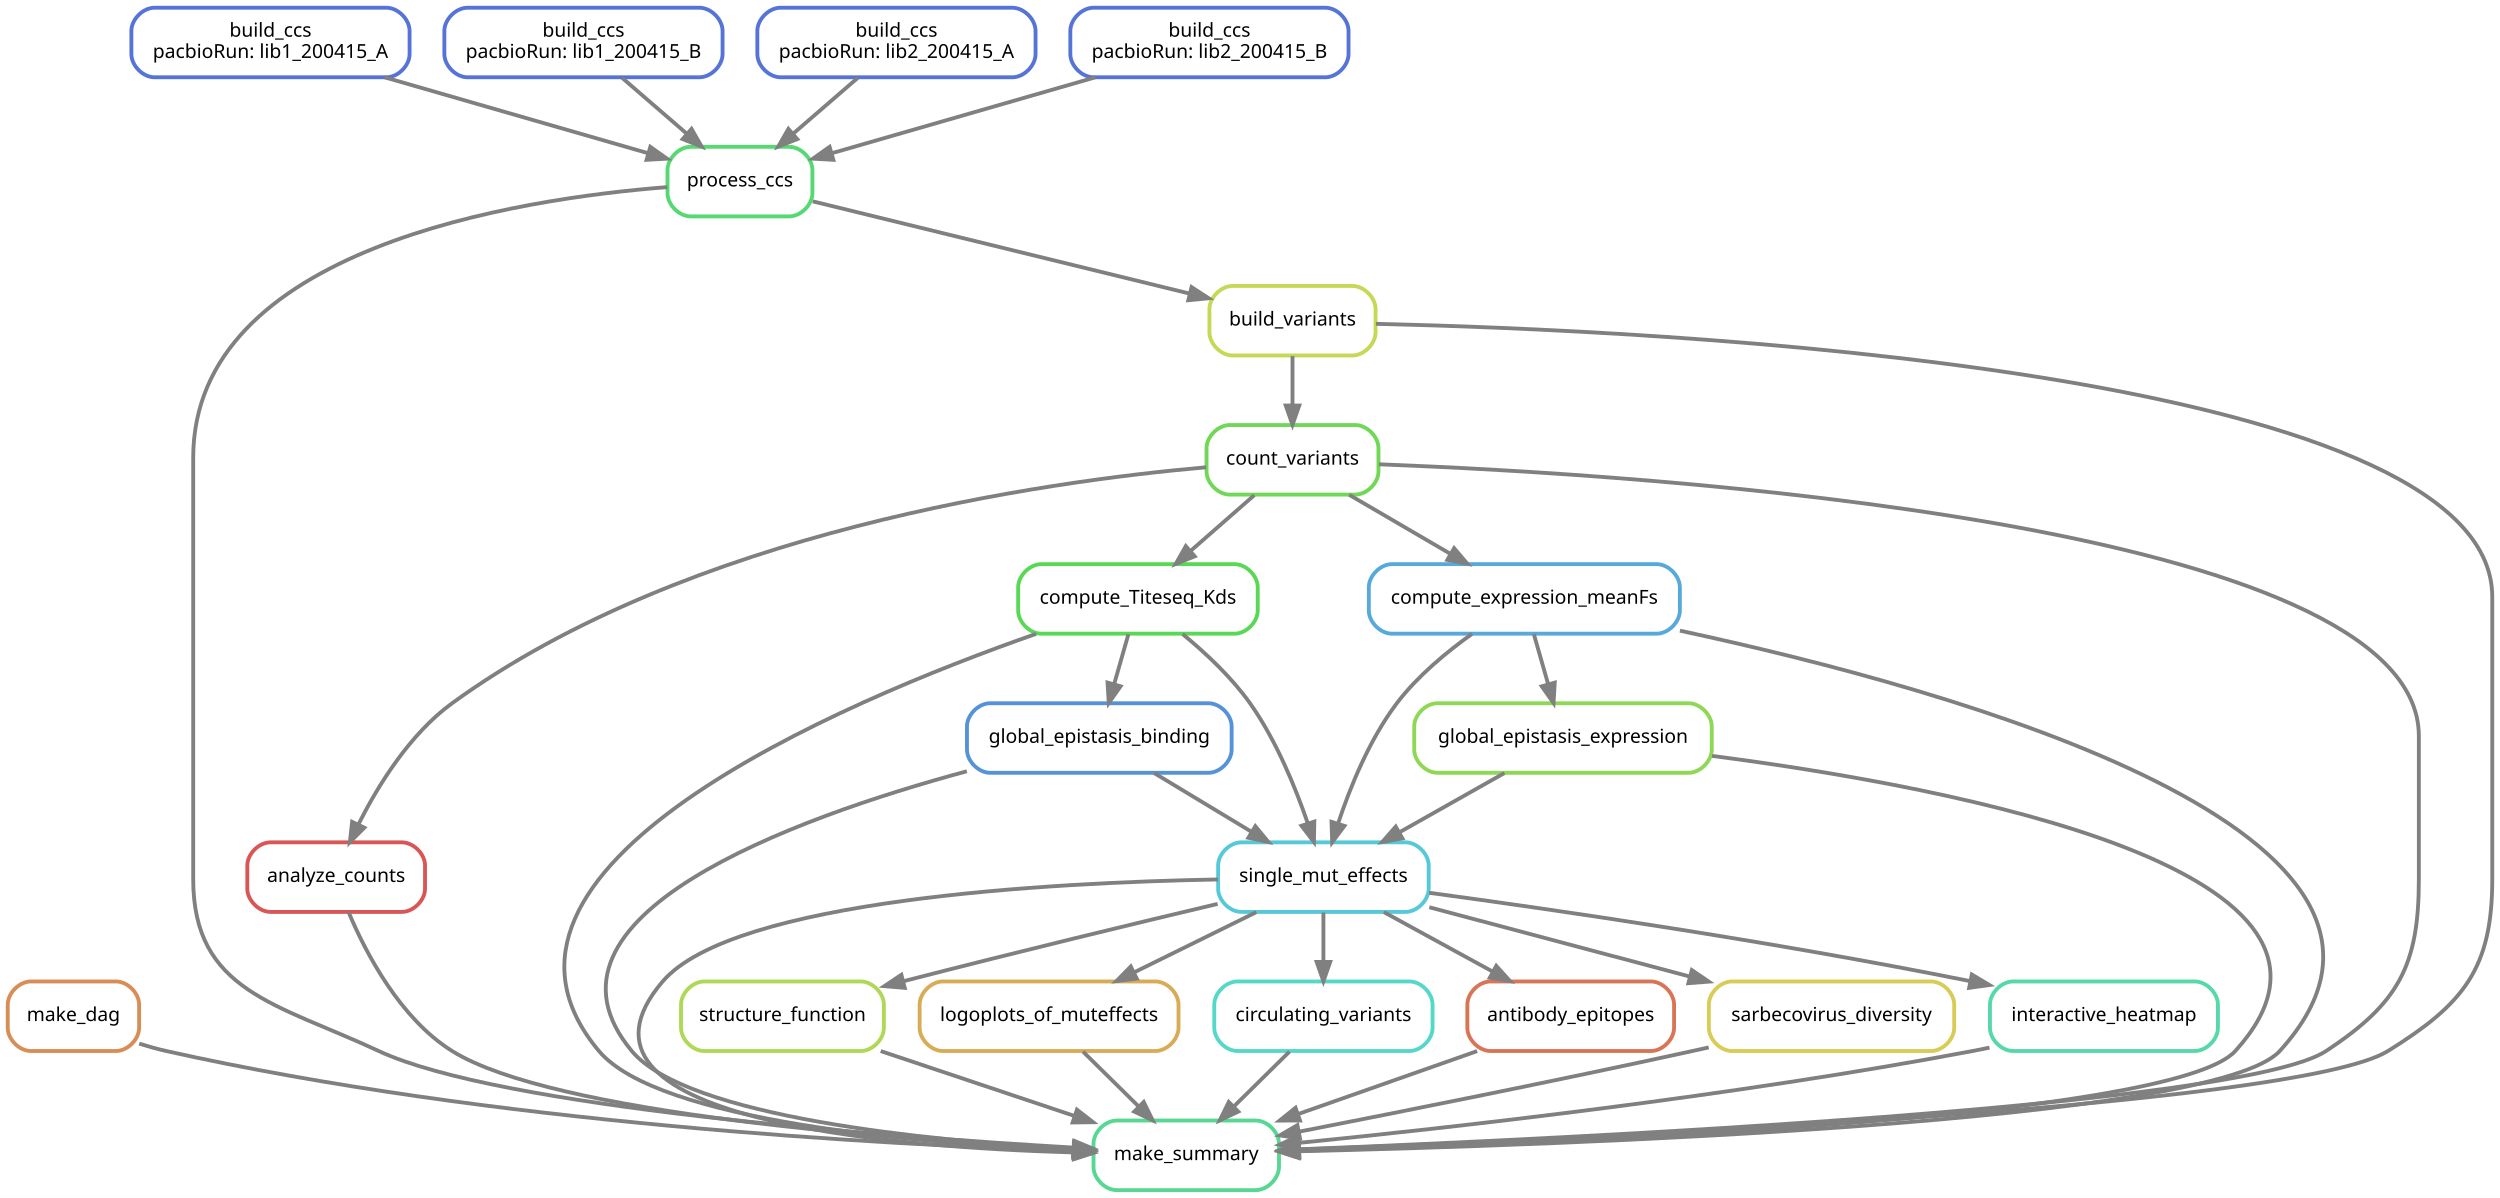
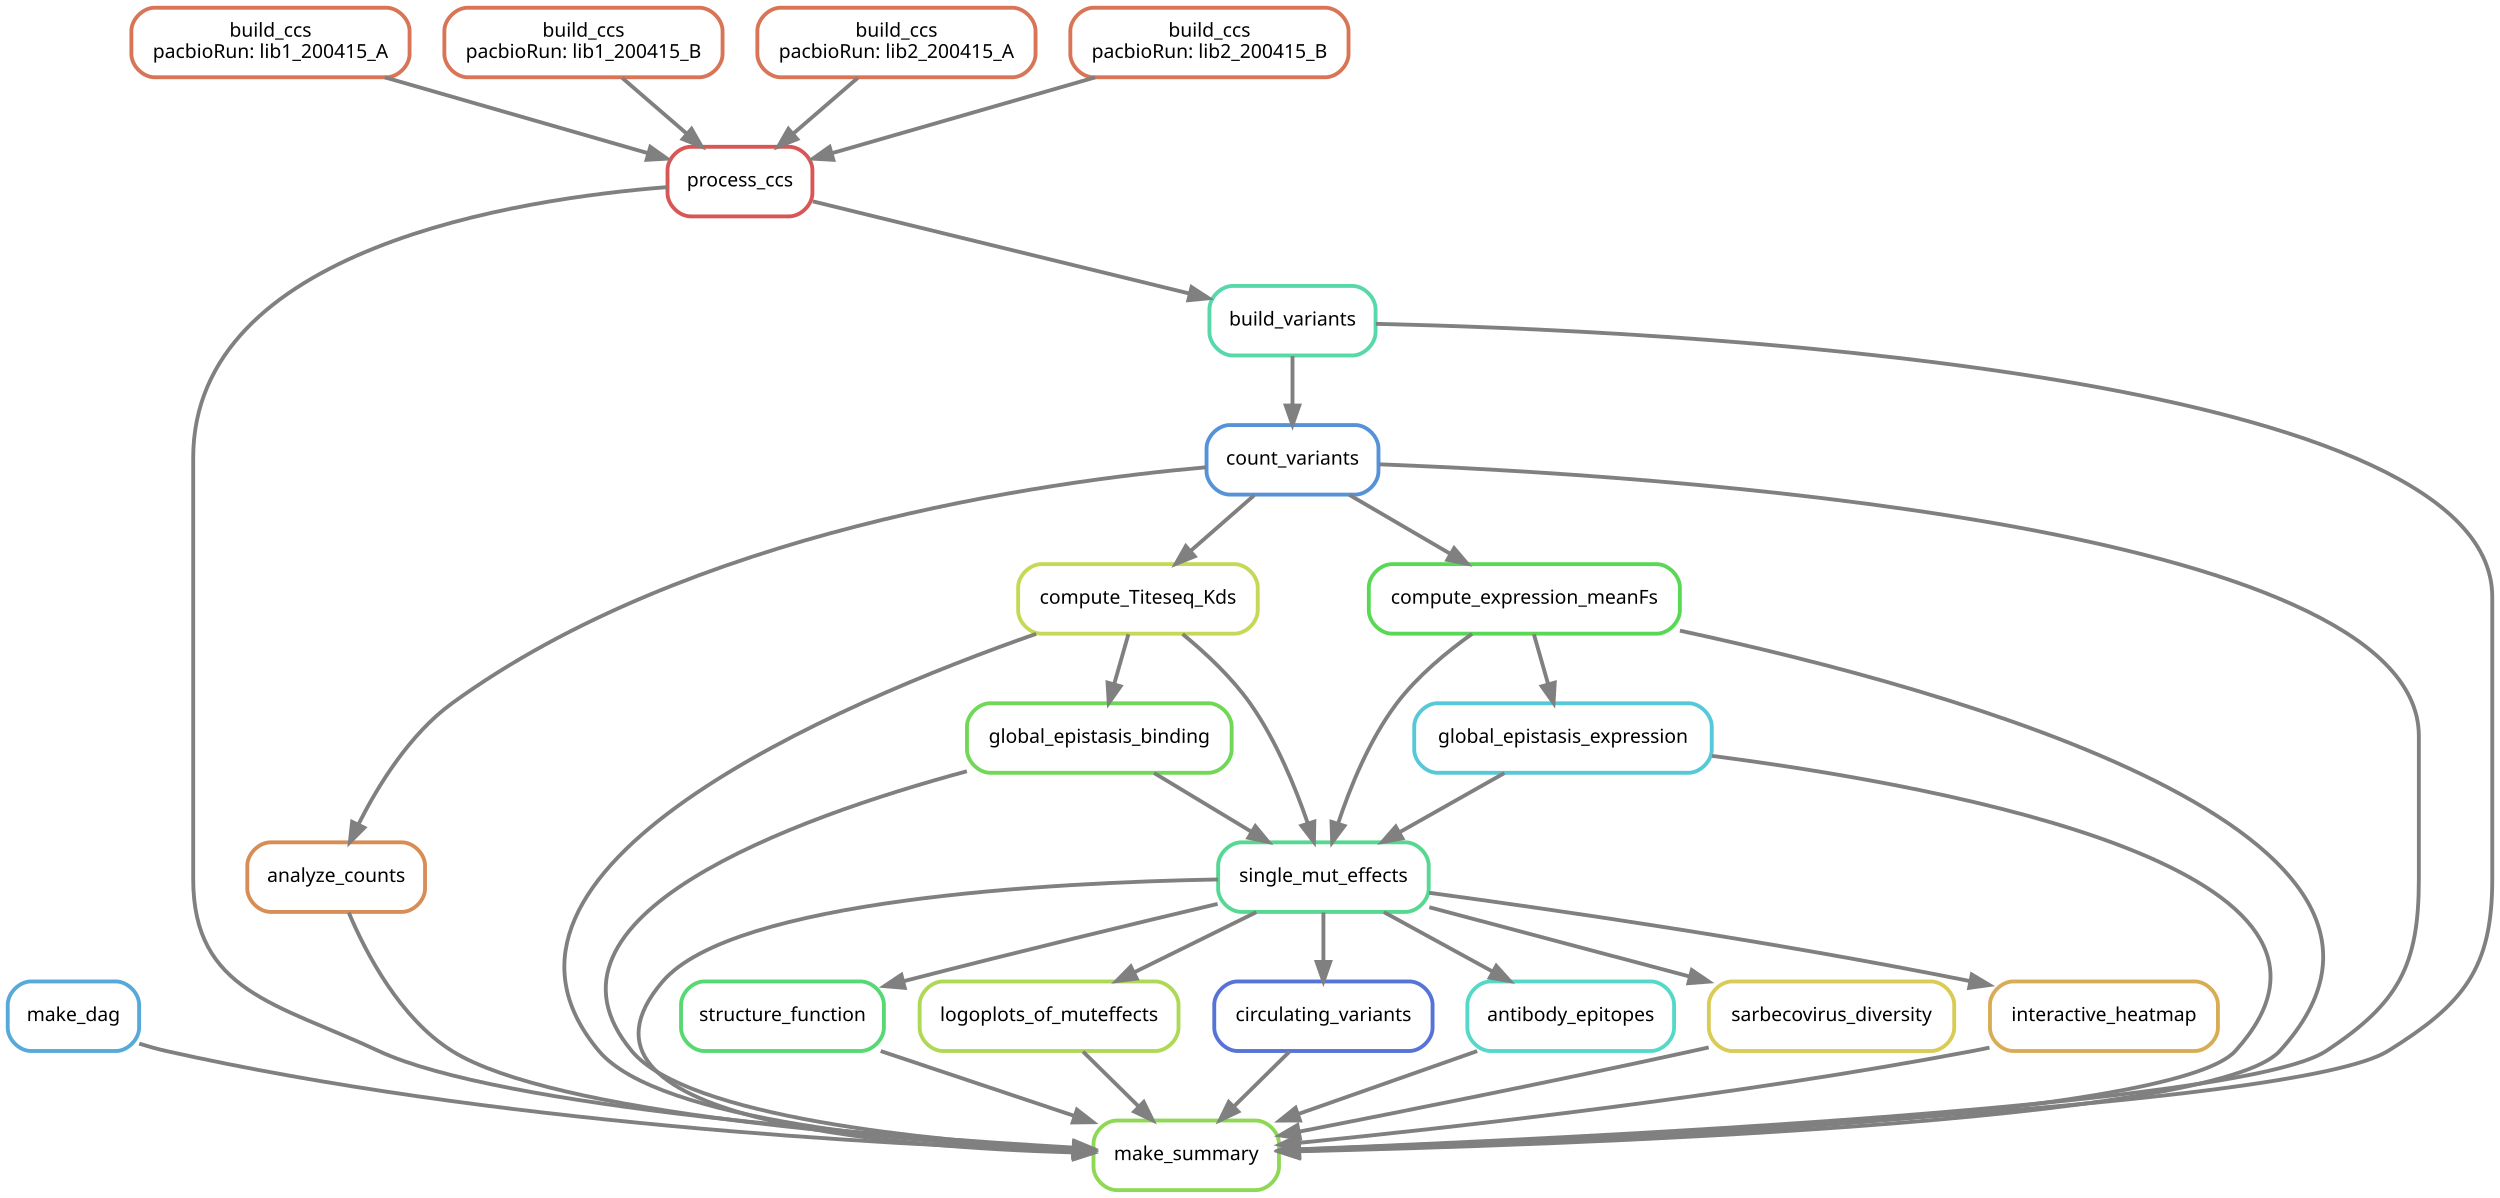
<svg xmlns="http://www.w3.org/2000/svg" width="1294pt" height="620pt" viewBox="0.00 0.00 1294.00 620.00">
  <g id="graph0" class="graph" transform="scale(1 1) rotate(0) translate(4 616)">
    <polygon fill="white" stroke="none" points="-4,4 -4,-616 1290,-616 1290,4 -4,4" />
    <g id="node1" class="node">
-       <path fill="none" stroke="#56d892" stroke-width="2" d="M646,-36C646,-36 574,-36 574,-36 568,-36 562,-30 562,-24 562,-24 562,-12 562,-12 562,-6 568,-0 574,-0 574,-0 646,-0 646,-0 652,-0 658,-6 658,-12 658,-12 658,-24 658,-24 658,-30 652,-36 646,-36" />
+       <path fill="none" stroke="#8fd856" stroke-width="2" d="M646,-36C646,-36 574,-36 574,-36 568,-36 562,-30 562,-24 562,-24 562,-12 562,-12 562,-6 568,-0 574,-0 574,-0 646,-0 646,-0 652,-0 658,-6 658,-12 658,-12 658,-24 658,-24 658,-30 652,-36 646,-36" />
      <text text-anchor="middle" x="610" y="-15.5" font-family="sans" font-size="10.00">make_summary</text>
    </g>
    <g id="node2" class="node">
-       <path fill="none" stroke="#d88d56" stroke-width="2" d="M56,-108C56,-108 12,-108 12,-108 6,-108 0,-102 0,-96 0,-96 0,-84 0,-84 0,-78 6,-72 12,-72 12,-72 56,-72 56,-72 62,-72 68,-78 68,-84 68,-84 68,-96 68,-96 68,-102 62,-108 56,-108" />
+       <path fill="none" stroke="#56a9d8" stroke-width="2" d="M56,-108C56,-108 12,-108 12,-108 6,-108 0,-102 0,-96 0,-96 0,-84 0,-84 0,-78 6,-72 12,-72 12,-72 56,-72 56,-72 62,-72 68,-78 68,-84 68,-84 68,-96 68,-96 68,-102 62,-108 56,-108" />
      <text text-anchor="middle" x="34" y="-87.5" font-family="sans" font-size="10.00">make_dag</text>
    </g>
    <g id="edge1" class="edge">
      <path fill="none" stroke="grey" stroke-width="2" d="M68.055,-75.815C72.691,-74.352 77.428,-73.023 82,-72 249.798,-34.44 453.583,-23.476 551.685,-20.292" />
      <polygon fill="grey" stroke="grey" stroke-width="2" points="551.81,-23.79 561.697,-19.982 551.594,-16.793 551.81,-23.79" />
    </g>
    <g id="node3" class="node">
-       <path fill="none" stroke="#56d873" stroke-width="2" d="M404.5,-540C404.5,-540 353.5,-540 353.5,-540 347.5,-540 341.5,-534 341.5,-528 341.5,-528 341.5,-516 341.5,-516 341.5,-510 347.5,-504 353.5,-504 353.5,-504 404.5,-504 404.5,-504 410.5,-504 416.5,-510 416.5,-516 416.5,-516 416.5,-528 416.5,-528 416.5,-534 410.5,-540 404.5,-540" />
+       <path fill="none" stroke="#d85656" stroke-width="2" d="M404.5,-540C404.5,-540 353.5,-540 353.5,-540 347.5,-540 341.5,-534 341.5,-528 341.5,-528 341.5,-516 341.5,-516 341.5,-510 347.5,-504 353.5,-504 353.5,-504 404.5,-504 404.5,-504 410.5,-504 416.5,-510 416.5,-516 416.5,-516 416.5,-528 416.5,-528 416.5,-534 410.5,-540 404.5,-540" />
      <text text-anchor="middle" x="379" y="-519.5" font-family="sans" font-size="10.00">process_ccs</text>
    </g>
    <g id="edge2" class="edge">
      <path fill="none" stroke="grey" stroke-width="2" d="M341.42,-519.151C264.438,-513.135 96,-487.566 96,-379 96,-379 96,-379 96,-161 96,-102.819 139.282,-96.616 192,-72 254.575,-42.781 452.239,-27.832 551.675,-21.998" />
      <polygon fill="grey" stroke="grey" stroke-width="2" points="552.071,-25.481 561.853,-21.412 551.669,-18.492 552.071,-25.481" />
    </g>
    <g id="node4" class="node">
-       <path fill="none" stroke="#c6d856" stroke-width="2" d="M696,-468C696,-468 634,-468 634,-468 628,-468 622,-462 622,-456 622,-456 622,-444 622,-444 622,-438 628,-432 634,-432 634,-432 696,-432 696,-432 702,-432 708,-438 708,-444 708,-444 708,-456 708,-456 708,-462 702,-468 696,-468" />
+       <path fill="none" stroke="#56d8a9" stroke-width="2" d="M696,-468C696,-468 634,-468 634,-468 628,-468 622,-462 622,-456 622,-456 622,-444 622,-444 622,-438 628,-432 634,-432 634,-432 696,-432 696,-432 702,-432 708,-438 708,-444 708,-444 708,-456 708,-456 708,-462 702,-468 696,-468" />
      <text text-anchor="middle" x="665" y="-447.5" font-family="sans" font-size="10.00">build_variants</text>
    </g>
    <g id="edge21" class="edge">
      <path fill="none" stroke="grey" stroke-width="2" d="M416.684,-511.777C466.622,-499.554 555.013,-477.92 611.755,-464.032" />
      <polygon fill="grey" stroke="grey" stroke-width="2" points="612.737,-467.395 621.618,-461.618 611.073,-460.596 612.737,-467.395" />
    </g>
    <g id="edge3" class="edge">
      <path fill="none" stroke="grey" stroke-width="2" d="M708.174,-448.377C849.003,-445.195 1286,-425.752 1286,-307 1286,-307 1286,-307 1286,-161 1286,-114.733 1271.32,-96.389 1232,-72 1184.78,-42.71 814.053,-26.336 668.436,-20.98" />
      <polygon fill="grey" stroke="grey" stroke-width="2" points="668.468,-17.479 658.348,-20.614 668.214,-24.474 668.468,-17.479" />
    </g>
    <g id="node5" class="node">
-       <path fill="none" stroke="#70d856" stroke-width="2" d="M697.5,-396C697.5,-396 632.5,-396 632.5,-396 626.5,-396 620.5,-390 620.5,-384 620.5,-384 620.5,-372 620.5,-372 620.5,-366 626.5,-360 632.5,-360 632.5,-360 697.5,-360 697.5,-360 703.5,-360 709.5,-366 709.5,-372 709.5,-372 709.5,-384 709.5,-384 709.5,-390 703.5,-396 697.5,-396" />
+       <path fill="none" stroke="#5692d8" stroke-width="2" d="M697.5,-396C697.5,-396 632.5,-396 632.5,-396 626.5,-396 620.5,-390 620.5,-384 620.5,-384 620.5,-372 620.5,-372 620.5,-366 626.5,-360 632.5,-360 632.5,-360 697.5,-360 697.5,-360 703.5,-360 709.5,-366 709.5,-372 709.5,-372 709.5,-384 709.5,-384 709.5,-390 703.5,-396 697.5,-396" />
      <text text-anchor="middle" x="665" y="-375.5" font-family="sans" font-size="10.00">count_variants</text>
    </g>
    <g id="edge22" class="edge">
      <path fill="none" stroke="grey" stroke-width="2" d="M665,-431.697C665,-423.983 665,-414.712 665,-406.112" />
      <polygon fill="grey" stroke="grey" stroke-width="2" points="668.5,-406.104 665,-396.104 661.5,-406.104 668.5,-406.104" />
    </g>
    <g id="edge4" class="edge">
      <path fill="none" stroke="grey" stroke-width="2" d="M709.779,-375.681C846.296,-370.458 1248,-345.685 1248,-235 1248,-235 1248,-235 1248,-161 1248,-116.058 1237.52,-96.738 1200,-72 1156.29,-43.179 808.738,-26.672 668.434,-21.127" />
      <polygon fill="grey" stroke="grey" stroke-width="2" points="668.427,-17.624 658.298,-20.731 668.154,-24.618 668.427,-17.624" />
    </g>
    <g id="node6" class="node">
-       <path fill="none" stroke="#d85656" stroke-width="2" d="M204,-180C204,-180 136,-180 136,-180 130,-180 124,-174 124,-168 124,-168 124,-156 124,-156 124,-150 130,-144 136,-144 136,-144 204,-144 204,-144 210,-144 216,-150 216,-156 216,-156 216,-168 216,-168 216,-174 210,-180 204,-180" />
+       <path fill="none" stroke="#d88d56" stroke-width="2" d="M204,-180C204,-180 136,-180 136,-180 130,-180 124,-174 124,-168 124,-168 124,-156 124,-156 124,-150 130,-144 136,-144 136,-144 204,-144 204,-144 210,-144 216,-150 216,-156 216,-156 216,-168 216,-168 216,-174 210,-180 204,-180" />
      <text text-anchor="middle" x="170" y="-159.5" font-family="sans" font-size="10.00">analyze_counts</text>
    </g>
    <g id="edge23" class="edge">
      <path fill="none" stroke="grey" stroke-width="2" d="M620.238,-374.134C536.175,-366.744 352.178,-340.843 230,-252 207.982,-235.989 191.554,-209.267 181.506,-189.274" />
      <polygon fill="grey" stroke="grey" stroke-width="2" points="184.573,-187.576 177.09,-180.076 178.263,-190.606 184.573,-187.576" />
    </g>
    <g id="node7" class="node">
-       <path fill="none" stroke="#59d856" stroke-width="2" d="M635,-324C635,-324 535,-324 535,-324 529,-324 523,-318 523,-312 523,-312 523,-300 523,-300 523,-294 529,-288 535,-288 535,-288 635,-288 635,-288 641,-288 647,-294 647,-300 647,-300 647,-312 647,-312 647,-318 641,-324 635,-324" />
+       <path fill="none" stroke="#c6d856" stroke-width="2" d="M635,-324C635,-324 535,-324 535,-324 529,-324 523,-318 523,-312 523,-312 523,-300 523,-300 523,-294 529,-288 535,-288 535,-288 635,-288 635,-288 641,-288 647,-294 647,-300 647,-300 647,-312 647,-312 647,-318 641,-324 635,-324" />
      <text text-anchor="middle" x="585" y="-303.5" font-family="sans" font-size="10.00">compute_Titeseq_Kds</text>
    </g>
    <g id="edge24" class="edge">
      <path fill="none" stroke="grey" stroke-width="2" d="M645.225,-359.697C635.246,-350.965 622.989,-340.24 612.143,-330.75" />
      <polygon fill="grey" stroke="grey" stroke-width="2" points="614.378,-328.055 604.548,-324.104 609.769,-333.323 614.378,-328.055" />
    </g>
    <g id="node8" class="node">
-       <path fill="none" stroke="#56a9d8" stroke-width="2" d="M853.5,-324C853.5,-324 716.5,-324 716.5,-324 710.5,-324 704.5,-318 704.5,-312 704.5,-312 704.5,-300 704.5,-300 704.5,-294 710.5,-288 716.5,-288 716.5,-288 853.5,-288 853.5,-288 859.5,-288 865.5,-294 865.5,-300 865.5,-300 865.5,-312 865.5,-312 865.5,-318 859.5,-324 853.5,-324" />
+       <path fill="none" stroke="#59d856" stroke-width="2" d="M853.5,-324C853.5,-324 716.5,-324 716.5,-324 710.5,-324 704.5,-318 704.5,-312 704.5,-312 704.5,-300 704.5,-300 704.5,-294 710.5,-288 716.5,-288 716.5,-288 853.5,-288 853.5,-288 859.5,-288 865.5,-294 865.5,-300 865.5,-300 865.5,-312 865.5,-312 865.5,-318 859.5,-324 853.5,-324" />
      <text text-anchor="middle" x="785" y="-303.5" font-family="sans" font-size="10.00">compute_expression_meanFs</text>
    </g>
    <g id="edge25" class="edge">
      <path fill="none" stroke="grey" stroke-width="2" d="M694.355,-359.876C710.045,-350.724 729.557,-339.342 746.454,-329.485" />
      <polygon fill="grey" stroke="grey" stroke-width="2" points="748.658,-332.252 755.532,-324.19 745.13,-326.205 748.658,-332.252" />
    </g>
    <g id="edge5" class="edge">
      <path fill="none" stroke="grey" stroke-width="2" d="M176.512,-143.661C185.279,-122.916 202.97,-88.875 230,-72 282.488,-39.231 458.929,-26.111 551.768,-21.379" />
      <polygon fill="grey" stroke="grey" stroke-width="2" points="552.03,-24.87 561.845,-20.881 551.685,-17.879 552.03,-24.87" />
    </g>
    <g id="edge6" class="edge">
      <path fill="none" stroke="grey" stroke-width="2" d="M532.315,-287.934C431.185,-252.519 226.606,-166.434 306,-72 336.726,-35.453 472.045,-24.105 551.408,-20.584" />
      <polygon fill="grey" stroke="grey" stroke-width="2" points="551.899,-24.066 561.745,-20.155 551.609,-17.072 551.899,-24.066" />
    </g>
    <g id="node9" class="node">
-       <path fill="none" stroke="#5692d8" stroke-width="2" d="M621.5,-252C621.5,-252 508.5,-252 508.5,-252 502.5,-252 496.5,-246 496.5,-240 496.5,-240 496.5,-228 496.5,-228 496.5,-222 502.5,-216 508.5,-216 508.5,-216 621.5,-216 621.5,-216 627.5,-216 633.5,-222 633.5,-228 633.5,-228 633.5,-240 633.5,-240 633.5,-246 627.5,-252 621.5,-252" />
+       <path fill="none" stroke="#70d856" stroke-width="2" d="M621.5,-252C621.5,-252 508.5,-252 508.5,-252 502.5,-252 496.5,-246 496.5,-240 496.5,-240 496.5,-228 496.5,-228 496.5,-222 502.5,-216 508.5,-216 508.5,-216 621.5,-216 621.5,-216 627.5,-216 633.5,-222 633.5,-228 633.5,-228 633.5,-240 633.5,-240 633.5,-246 627.5,-252 621.5,-252" />
      <text text-anchor="middle" x="565" y="-231.5" font-family="sans" font-size="10.00">global_epistasis_binding</text>
    </g>
    <g id="edge26" class="edge">
      <path fill="none" stroke="grey" stroke-width="2" d="M580.056,-287.697C577.828,-279.898 575.145,-270.509 572.665,-261.829" />
      <polygon fill="grey" stroke="grey" stroke-width="2" points="576,-260.758 569.887,-252.104 569.269,-262.681 576,-260.758" />
    </g>
    <g id="node11" class="node">
-       <path fill="none" stroke="#56c9d8" stroke-width="2" d="M723.5,-180C723.5,-180 638.5,-180 638.5,-180 632.5,-180 626.5,-174 626.5,-168 626.5,-168 626.5,-156 626.5,-156 626.5,-150 632.5,-144 638.5,-144 638.5,-144 723.5,-144 723.5,-144 729.5,-144 735.5,-150 735.5,-156 735.5,-156 735.5,-168 735.5,-168 735.5,-174 729.5,-180 723.5,-180" />
+       <path fill="none" stroke="#56d892" stroke-width="2" d="M723.5,-180C723.5,-180 638.5,-180 638.5,-180 632.5,-180 626.5,-174 626.5,-168 626.5,-168 626.5,-156 626.5,-156 626.5,-150 632.5,-144 638.5,-144 638.5,-144 723.5,-144 723.5,-144 729.5,-144 735.5,-150 735.5,-156 735.5,-156 735.5,-168 735.5,-168 735.5,-174 729.5,-180 723.5,-180" />
      <text text-anchor="middle" x="681" y="-159.5" font-family="sans" font-size="10.00">single_mut_effects</text>
    </g>
    <g id="edge30" class="edge">
      <path fill="none" stroke="grey" stroke-width="2" d="M608.124,-287.795C619.748,-278.246 633.372,-265.573 643,-252 656.533,-232.922 666.585,-208.273 672.94,-189.755" />
      <polygon fill="grey" stroke="grey" stroke-width="2" points="676.292,-190.764 676.089,-180.171 669.642,-188.579 676.292,-190.764" />
    </g>
    <g id="edge7" class="edge">
      <path fill="none" stroke="grey" stroke-width="2" d="M865.526,-289.566C1007.49,-259.051 1278.09,-184.099 1176,-72 1142.28,-34.976 806.26,-23.345 668.474,-20.114" />
      <polygon fill="grey" stroke="grey" stroke-width="2" points="668.195,-16.607 658.118,-19.879 668.036,-23.606 668.195,-16.607" />
    </g>
    <g id="node10" class="node">
-       <path fill="none" stroke="#8fd856" stroke-width="2" d="M870,-252C870,-252 740,-252 740,-252 734,-252 728,-246 728,-240 728,-240 728,-228 728,-228 728,-222 734,-216 740,-216 740,-216 870,-216 870,-216 876,-216 882,-222 882,-228 882,-228 882,-240 882,-240 882,-246 876,-252 870,-252" />
+       <path fill="none" stroke="#56c9d8" stroke-width="2" d="M870,-252C870,-252 740,-252 740,-252 734,-252 728,-246 728,-240 728,-240 728,-228 728,-228 728,-222 734,-216 740,-216 740,-216 870,-216 870,-216 876,-216 882,-222 882,-228 882,-228 882,-240 882,-240 882,-246 876,-252 870,-252" />
      <text text-anchor="middle" x="805" y="-231.5" font-family="sans" font-size="10.00">global_epistasis_expression</text>
    </g>
    <g id="edge27" class="edge">
      <path fill="none" stroke="grey" stroke-width="2" d="M789.944,-287.697C792.172,-279.898 794.855,-270.509 797.335,-261.829" />
      <polygon fill="grey" stroke="grey" stroke-width="2" points="800.731,-262.681 800.113,-252.104 794,-260.758 800.731,-262.681" />
    </g>
    <g id="edge31" class="edge">
      <path fill="none" stroke="grey" stroke-width="2" d="M757.933,-287.915C744.824,-278.574 729.656,-266.051 719,-252 704.78,-233.251 694.745,-208.376 688.573,-189.692" />
      <polygon fill="grey" stroke="grey" stroke-width="2" points="691.873,-188.519 685.539,-180.026 685.194,-190.616 691.873,-188.519" />
    </g>
    <g id="edge8" class="edge">
      <path fill="none" stroke="grey" stroke-width="2" d="M496.429,-216.806C406.162,-192.337 265.299,-141.332 323,-72 351.48,-37.779 476.102,-25.566 551.45,-21.271" />
      <polygon fill="grey" stroke="grey" stroke-width="2" points="551.943,-24.75 561.74,-20.716 551.566,-17.76 551.943,-24.75" />
    </g>
    <g id="edge28" class="edge">
      <path fill="none" stroke="grey" stroke-width="2" d="M593.377,-215.876C608.544,-206.724 627.405,-195.342 643.739,-185.485" />
      <polygon fill="grey" stroke="grey" stroke-width="2" points="645.761,-188.353 652.514,-180.19 642.144,-182.36 645.761,-188.353" />
    </g>
    <g id="edge9" class="edge">
      <path fill="none" stroke="grey" stroke-width="2" d="M882.156,-224.74C1008.48,-208.36 1237.37,-165.001 1153,-72 1120.9,-36.617 802.168,-24.087 668.507,-20.365" />
      <polygon fill="grey" stroke="grey" stroke-width="2" points="668.537,-16.864 658.445,-20.092 668.347,-23.862 668.537,-16.864" />
    </g>
    <g id="edge29" class="edge">
      <path fill="none" stroke="grey" stroke-width="2" d="M774.666,-215.876C758.303,-206.639 737.917,-195.131 720.346,-185.212" />
      <polygon fill="grey" stroke="grey" stroke-width="2" points="721.879,-182.058 711.45,-180.19 718.438,-188.154 721.879,-182.058" />
    </g>
    <g id="edge10" class="edge">
      <path fill="none" stroke="grey" stroke-width="2" d="M626.428,-160.796C539.424,-159.182 375.361,-150.429 339,-108 278.062,-36.891 455.037,-22.273 551.681,-19.489" />
      <polygon fill="grey" stroke="grey" stroke-width="2" points="552.002,-22.982 561.91,-19.23 551.825,-15.984 552.002,-22.982" />
    </g>
    <g id="node12" class="node">
-       <path fill="none" stroke="#afd856" stroke-width="2" d="M441.5,-108C441.5,-108 360.5,-108 360.5,-108 354.5,-108 348.5,-102 348.5,-96 348.5,-96 348.5,-84 348.5,-84 348.5,-78 354.5,-72 360.5,-72 360.5,-72 441.5,-72 441.5,-72 447.5,-72 453.5,-78 453.5,-84 453.5,-84 453.5,-96 453.5,-96 453.5,-102 447.5,-108 441.5,-108" />
+       <path fill="none" stroke="#56d873" stroke-width="2" d="M441.5,-108C441.5,-108 360.5,-108 360.5,-108 354.5,-108 348.5,-102 348.5,-96 348.5,-96 348.5,-84 348.5,-84 348.5,-78 354.5,-72 360.5,-72 360.5,-72 441.5,-72 441.5,-72 447.5,-72 453.5,-78 453.5,-84 453.5,-84 453.5,-96 453.5,-96 453.5,-102 447.5,-108 441.5,-108" />
      <text text-anchor="middle" x="401" y="-87.5" font-family="sans" font-size="10.00">structure_function</text>
    </g>
    <g id="edge32" class="edge">
      <path fill="none" stroke="grey" stroke-width="2" d="M626.239,-148.153C584.327,-138.214 524.847,-123.881 463.583,-108.115" />
      <polygon fill="grey" stroke="grey" stroke-width="2" points="464.295,-104.684 453.737,-105.573 462.545,-111.462 464.295,-104.684" />
    </g>
    <g id="node13" class="node">
-       <path fill="none" stroke="#d8ac56" stroke-width="2" d="M594,-108C594,-108 484,-108 484,-108 478,-108 472,-102 472,-96 472,-96 472,-84 472,-84 472,-78 478,-72 484,-72 484,-72 594,-72 594,-72 600,-72 606,-78 606,-84 606,-84 606,-96 606,-96 606,-102 600,-108 594,-108" />
+       <path fill="none" stroke="#afd856" stroke-width="2" d="M594,-108C594,-108 484,-108 484,-108 478,-108 472,-102 472,-96 472,-96 472,-84 472,-84 472,-78 478,-72 484,-72 484,-72 594,-72 594,-72 600,-72 606,-78 606,-84 606,-84 606,-96 606,-96 606,-102 600,-108 594,-108" />
      <text text-anchor="middle" x="539" y="-87.5" font-family="sans" font-size="10.00">logoplots_of_muteffects</text>
    </g>
    <g id="edge33" class="edge">
      <path fill="none" stroke="grey" stroke-width="2" d="M646.263,-143.876C627.181,-134.469 603.321,-122.708 582.953,-112.667" />
      <polygon fill="grey" stroke="grey" stroke-width="2" points="584.388,-109.472 573.871,-108.19 581.292,-115.751 584.388,-109.472" />
    </g>
    <g id="node14" class="node">
-       <path fill="none" stroke="#56d8c9" stroke-width="2" d="M725.5,-108C725.5,-108 636.5,-108 636.5,-108 630.5,-108 624.5,-102 624.5,-96 624.5,-96 624.5,-84 624.5,-84 624.5,-78 630.5,-72 636.5,-72 636.5,-72 725.5,-72 725.5,-72 731.5,-72 737.5,-78 737.5,-84 737.5,-84 737.5,-96 737.5,-96 737.5,-102 731.5,-108 725.5,-108" />
+       <path fill="none" stroke="#5673d8" stroke-width="2" d="M725.5,-108C725.5,-108 636.5,-108 636.5,-108 630.5,-108 624.5,-102 624.5,-96 624.5,-96 624.5,-84 624.5,-84 624.5,-78 630.5,-72 636.5,-72 636.5,-72 725.5,-72 725.5,-72 731.5,-72 737.5,-78 737.5,-84 737.5,-84 737.5,-96 737.5,-96 737.5,-102 731.5,-108 725.5,-108" />
      <text text-anchor="middle" x="681" y="-87.5" font-family="sans" font-size="10.00">circulating_variants</text>
    </g>
    <g id="edge34" class="edge">
      <path fill="none" stroke="grey" stroke-width="2" d="M681,-143.697C681,-135.983 681,-126.712 681,-118.112" />
      <polygon fill="grey" stroke="grey" stroke-width="2" points="684.5,-118.104 681,-108.104 677.5,-118.104 684.5,-118.104" />
    </g>
    <g id="node15" class="node">
-       <path fill="none" stroke="#d87556" stroke-width="2" d="M850.5,-108C850.5,-108 767.5,-108 767.5,-108 761.5,-108 755.5,-102 755.5,-96 755.5,-96 755.5,-84 755.5,-84 755.5,-78 761.5,-72 767.5,-72 767.5,-72 850.5,-72 850.5,-72 856.5,-72 862.5,-78 862.5,-84 862.5,-84 862.5,-96 862.5,-96 862.5,-102 856.5,-108 850.5,-108" />
+       <path fill="none" stroke="#56d8c9" stroke-width="2" d="M850.5,-108C850.5,-108 767.5,-108 767.5,-108 761.5,-108 755.5,-102 755.5,-96 755.5,-96 755.5,-84 755.5,-84 755.5,-78 761.5,-72 767.5,-72 767.5,-72 850.5,-72 850.5,-72 856.5,-72 862.5,-78 862.5,-84 862.5,-84 862.5,-96 862.5,-96 862.5,-102 856.5,-108 850.5,-108" />
      <text text-anchor="middle" x="809" y="-87.5" font-family="sans" font-size="10.00">antibody_epitopes</text>
    </g>
    <g id="edge35" class="edge">
      <path fill="none" stroke="grey" stroke-width="2" d="M712.312,-143.876C729.203,-134.639 750.247,-123.131 768.385,-113.212" />
      <polygon fill="grey" stroke="grey" stroke-width="2" points="770.473,-116.059 777.567,-108.19 767.114,-109.917 770.473,-116.059" />
    </g>
    <g id="node16" class="node">
      <path fill="none" stroke="#d8cb56" stroke-width="2" d="M995.5,-108C995.5,-108 892.5,-108 892.5,-108 886.5,-108 880.5,-102 880.5,-96 880.5,-96 880.5,-84 880.5,-84 880.5,-78 886.5,-72 892.5,-72 892.5,-72 995.5,-72 995.5,-72 1001.5,-72 1007.5,-78 1007.5,-84 1007.5,-84 1007.5,-96 1007.5,-96 1007.5,-102 1001.5,-108 995.5,-108" />
      <text text-anchor="middle" x="944" y="-87.5" font-family="sans" font-size="10.00">sarbecovirus_diversity</text>
    </g>
    <g id="edge36" class="edge">
      <path fill="none" stroke="grey" stroke-width="2" d="M735.813,-146.411C774.919,-136.003 827.933,-121.892 870.676,-110.516" />
      <polygon fill="grey" stroke="grey" stroke-width="2" points="871.703,-113.865 880.466,-107.91 869.902,-107.1 871.703,-113.865" />
    </g>
    <g id="node17" class="node">
-       <path fill="none" stroke="#56d8a9" stroke-width="2" d="M1132,-108C1132,-108 1038,-108 1038,-108 1032,-108 1026,-102 1026,-96 1026,-96 1026,-84 1026,-84 1026,-78 1032,-72 1038,-72 1038,-72 1132,-72 1132,-72 1138,-72 1144,-78 1144,-84 1144,-84 1144,-96 1144,-96 1144,-102 1138,-108 1132,-108" />
+       <path fill="none" stroke="#d8ac56" stroke-width="2" d="M1132,-108C1132,-108 1038,-108 1038,-108 1032,-108 1026,-102 1026,-96 1026,-96 1026,-84 1026,-84 1026,-78 1032,-72 1038,-72 1038,-72 1132,-72 1132,-72 1138,-72 1144,-78 1144,-84 1144,-84 1144,-96 1144,-96 1144,-102 1138,-108 1132,-108" />
      <text text-anchor="middle" x="1085" y="-87.5" font-family="sans" font-size="10.00">interactive_heatmap</text>
    </g>
    <g id="edge37" class="edge">
      <path fill="none" stroke="grey" stroke-width="2" d="M735.679,-153.891C800.308,-145.151 911.271,-129.089 1015.65,-108.183" />
      <polygon fill="grey" stroke="grey" stroke-width="2" points="1016.62,-111.558 1025.73,-106.145 1015.24,-104.697 1016.62,-111.558" />
    </g>
    <g id="edge11" class="edge">
      <path fill="none" stroke="grey" stroke-width="2" d="M451.86,-71.966C482.192,-61.807 520.796,-48.877 552.269,-38.336" />
      <polygon fill="grey" stroke="grey" stroke-width="2" points="553.42,-41.642 561.79,-35.147 551.196,-35.004 553.42,-41.642" />
    </g>
    <g id="edge12" class="edge">
      <path fill="none" stroke="grey" stroke-width="2" d="M556.551,-71.697C565.234,-63.135 575.863,-52.656 585.348,-43.304" />
      <polygon fill="grey" stroke="grey" stroke-width="2" points="587.988,-45.617 592.651,-36.104 583.073,-40.633 587.988,-45.617" />
    </g>
    <g id="edge13" class="edge">
      <path fill="none" stroke="grey" stroke-width="2" d="M663.449,-71.697C654.766,-63.135 644.137,-52.656 634.652,-43.304" />
      <polygon fill="grey" stroke="grey" stroke-width="2" points="636.927,-40.633 627.349,-36.104 632.012,-45.617 636.927,-40.633" />
    </g>
    <g id="edge14" class="edge">
      <path fill="none" stroke="grey" stroke-width="2" d="M760.574,-71.966C732.665,-62.149 697.403,-49.745 668.019,-39.409" />
      <polygon fill="grey" stroke="grey" stroke-width="2" points="668.893,-36.006 658.298,-35.989 666.57,-42.609 668.893,-36.006" />
    </g>
    <g id="edge15" class="edge">
      <path fill="none" stroke="grey" stroke-width="2" d="M880.422,-73.871C877.578,-73.231 874.76,-72.605 872,-72 802.157,-56.695 721.484,-40.615 668.314,-30.237" />
      <polygon fill="grey" stroke="grey" stroke-width="2" points="668.872,-26.779 658.387,-28.303 667.533,-33.65 668.872,-26.779" />
    </g>
    <g id="edge16" class="edge">
      <path fill="none" stroke="grey" stroke-width="2" d="M1025.75,-73.76C1022.8,-73.135 1019.87,-72.544 1017,-72 893.883,-48.675 747.859,-32.386 668.494,-24.473" />
      <polygon fill="grey" stroke="grey" stroke-width="2" points="668.511,-20.958 658.216,-23.458 667.823,-27.924 668.511,-20.958" />
    </g>
    <g id="node18" class="node">
-       <path fill="none" stroke="#5673d8" stroke-width="2" d="M196,-612C196,-612 76,-612 76,-612 70,-612 64,-606 64,-600 64,-600 64,-588 64,-588 64,-582 70,-576 76,-576 76,-576 196,-576 196,-576 202,-576 208,-582 208,-588 208,-588 208,-600 208,-600 208,-606 202,-612 196,-612" />
+       <path fill="none" stroke="#d87556" stroke-width="2" d="M196,-612C196,-612 76,-612 76,-612 70,-612 64,-606 64,-600 64,-600 64,-588 64,-588 64,-582 70,-576 76,-576 76,-576 196,-576 196,-576 202,-576 208,-582 208,-588 208,-588 208,-600 208,-600 208,-606 202,-612 196,-612" />
      <text text-anchor="middle" x="136" y="-597" font-family="sans" font-size="10.00">build_ccs</text>
      <text text-anchor="middle" x="136" y="-586" font-family="sans" font-size="10.00">pacbioRun: lib1_200415_A</text>
    </g>
    <g id="edge17" class="edge">
      <path fill="none" stroke="grey" stroke-width="2" d="M195.134,-575.966C236.917,-563.929 292.202,-548.004 331.202,-536.769" />
      <polygon fill="grey" stroke="grey" stroke-width="2" points="332.605,-540.007 341.246,-533.876 330.668,-533.281 332.605,-540.007" />
    </g>
    <g id="node19" class="node">
-       <path fill="none" stroke="#5673d8" stroke-width="2" d="M358,-612C358,-612 238,-612 238,-612 232,-612 226,-606 226,-600 226,-600 226,-588 226,-588 226,-582 232,-576 238,-576 238,-576 358,-576 358,-576 364,-576 370,-582 370,-588 370,-588 370,-600 370,-600 370,-606 364,-612 358,-612" />
+       <path fill="none" stroke="#d87556" stroke-width="2" d="M358,-612C358,-612 238,-612 238,-612 232,-612 226,-606 226,-600 226,-600 226,-588 226,-588 226,-582 232,-576 238,-576 238,-576 358,-576 358,-576 364,-576 370,-582 370,-588 370,-588 370,-600 370,-600 370,-606 364,-612 358,-612" />
      <text text-anchor="middle" x="298" y="-597" font-family="sans" font-size="10.00">build_ccs</text>
      <text text-anchor="middle" x="298" y="-586" font-family="sans" font-size="10.00">pacbioRun: lib1_200415_B</text>
    </g>
    <g id="edge18" class="edge">
      <path fill="none" stroke="grey" stroke-width="2" d="M318.022,-575.697C328.126,-566.965 340.536,-556.24 351.518,-546.75" />
      <polygon fill="grey" stroke="grey" stroke-width="2" points="353.93,-549.291 359.208,-540.104 349.353,-543.995 353.93,-549.291" />
    </g>
    <g id="node20" class="node">
-       <path fill="none" stroke="#5673d8" stroke-width="2" d="M520,-612C520,-612 400,-612 400,-612 394,-612 388,-606 388,-600 388,-600 388,-588 388,-588 388,-582 394,-576 400,-576 400,-576 520,-576 520,-576 526,-576 532,-582 532,-588 532,-588 532,-600 532,-600 532,-606 526,-612 520,-612" />
+       <path fill="none" stroke="#d87556" stroke-width="2" d="M520,-612C520,-612 400,-612 400,-612 394,-612 388,-606 388,-600 388,-600 388,-588 388,-588 388,-582 394,-576 400,-576 400,-576 520,-576 520,-576 526,-576 532,-582 532,-588 532,-588 532,-600 532,-600 532,-606 526,-612 520,-612" />
      <text text-anchor="middle" x="460" y="-597" font-family="sans" font-size="10.00">build_ccs</text>
      <text text-anchor="middle" x="460" y="-586" font-family="sans" font-size="10.00">pacbioRun: lib2_200415_A</text>
    </g>
    <g id="edge19" class="edge">
      <path fill="none" stroke="grey" stroke-width="2" d="M439.978,-575.697C429.874,-566.965 417.464,-556.24 406.482,-546.75" />
      <polygon fill="grey" stroke="grey" stroke-width="2" points="408.647,-543.995 398.792,-540.104 404.07,-549.291 408.647,-543.995" />
    </g>
    <g id="node21" class="node">
-       <path fill="none" stroke="#5673d8" stroke-width="2" d="M682,-612C682,-612 562,-612 562,-612 556,-612 550,-606 550,-600 550,-600 550,-588 550,-588 550,-582 556,-576 562,-576 562,-576 682,-576 682,-576 688,-576 694,-582 694,-588 694,-588 694,-600 694,-600 694,-606 688,-612 682,-612" />
+       <path fill="none" stroke="#d87556" stroke-width="2" d="M682,-612C682,-612 562,-612 562,-612 556,-612 550,-606 550,-600 550,-600 550,-588 550,-588 550,-582 556,-576 562,-576 562,-576 682,-576 682,-576 688,-576 694,-582 694,-588 694,-588 694,-600 694,-600 694,-606 688,-612 682,-612" />
      <text text-anchor="middle" x="622" y="-597" font-family="sans" font-size="10.00">build_ccs</text>
      <text text-anchor="middle" x="622" y="-586" font-family="sans" font-size="10.00">pacbioRun: lib2_200415_B</text>
    </g>
    <g id="edge20" class="edge">
      <path fill="none" stroke="grey" stroke-width="2" d="M562.866,-575.966C521.083,-563.929 465.798,-548.004 426.798,-536.769" />
      <polygon fill="grey" stroke="grey" stroke-width="2" points="427.332,-533.281 416.754,-533.876 425.395,-540.007 427.332,-533.281" />
    </g>
  </g>
</svg>
